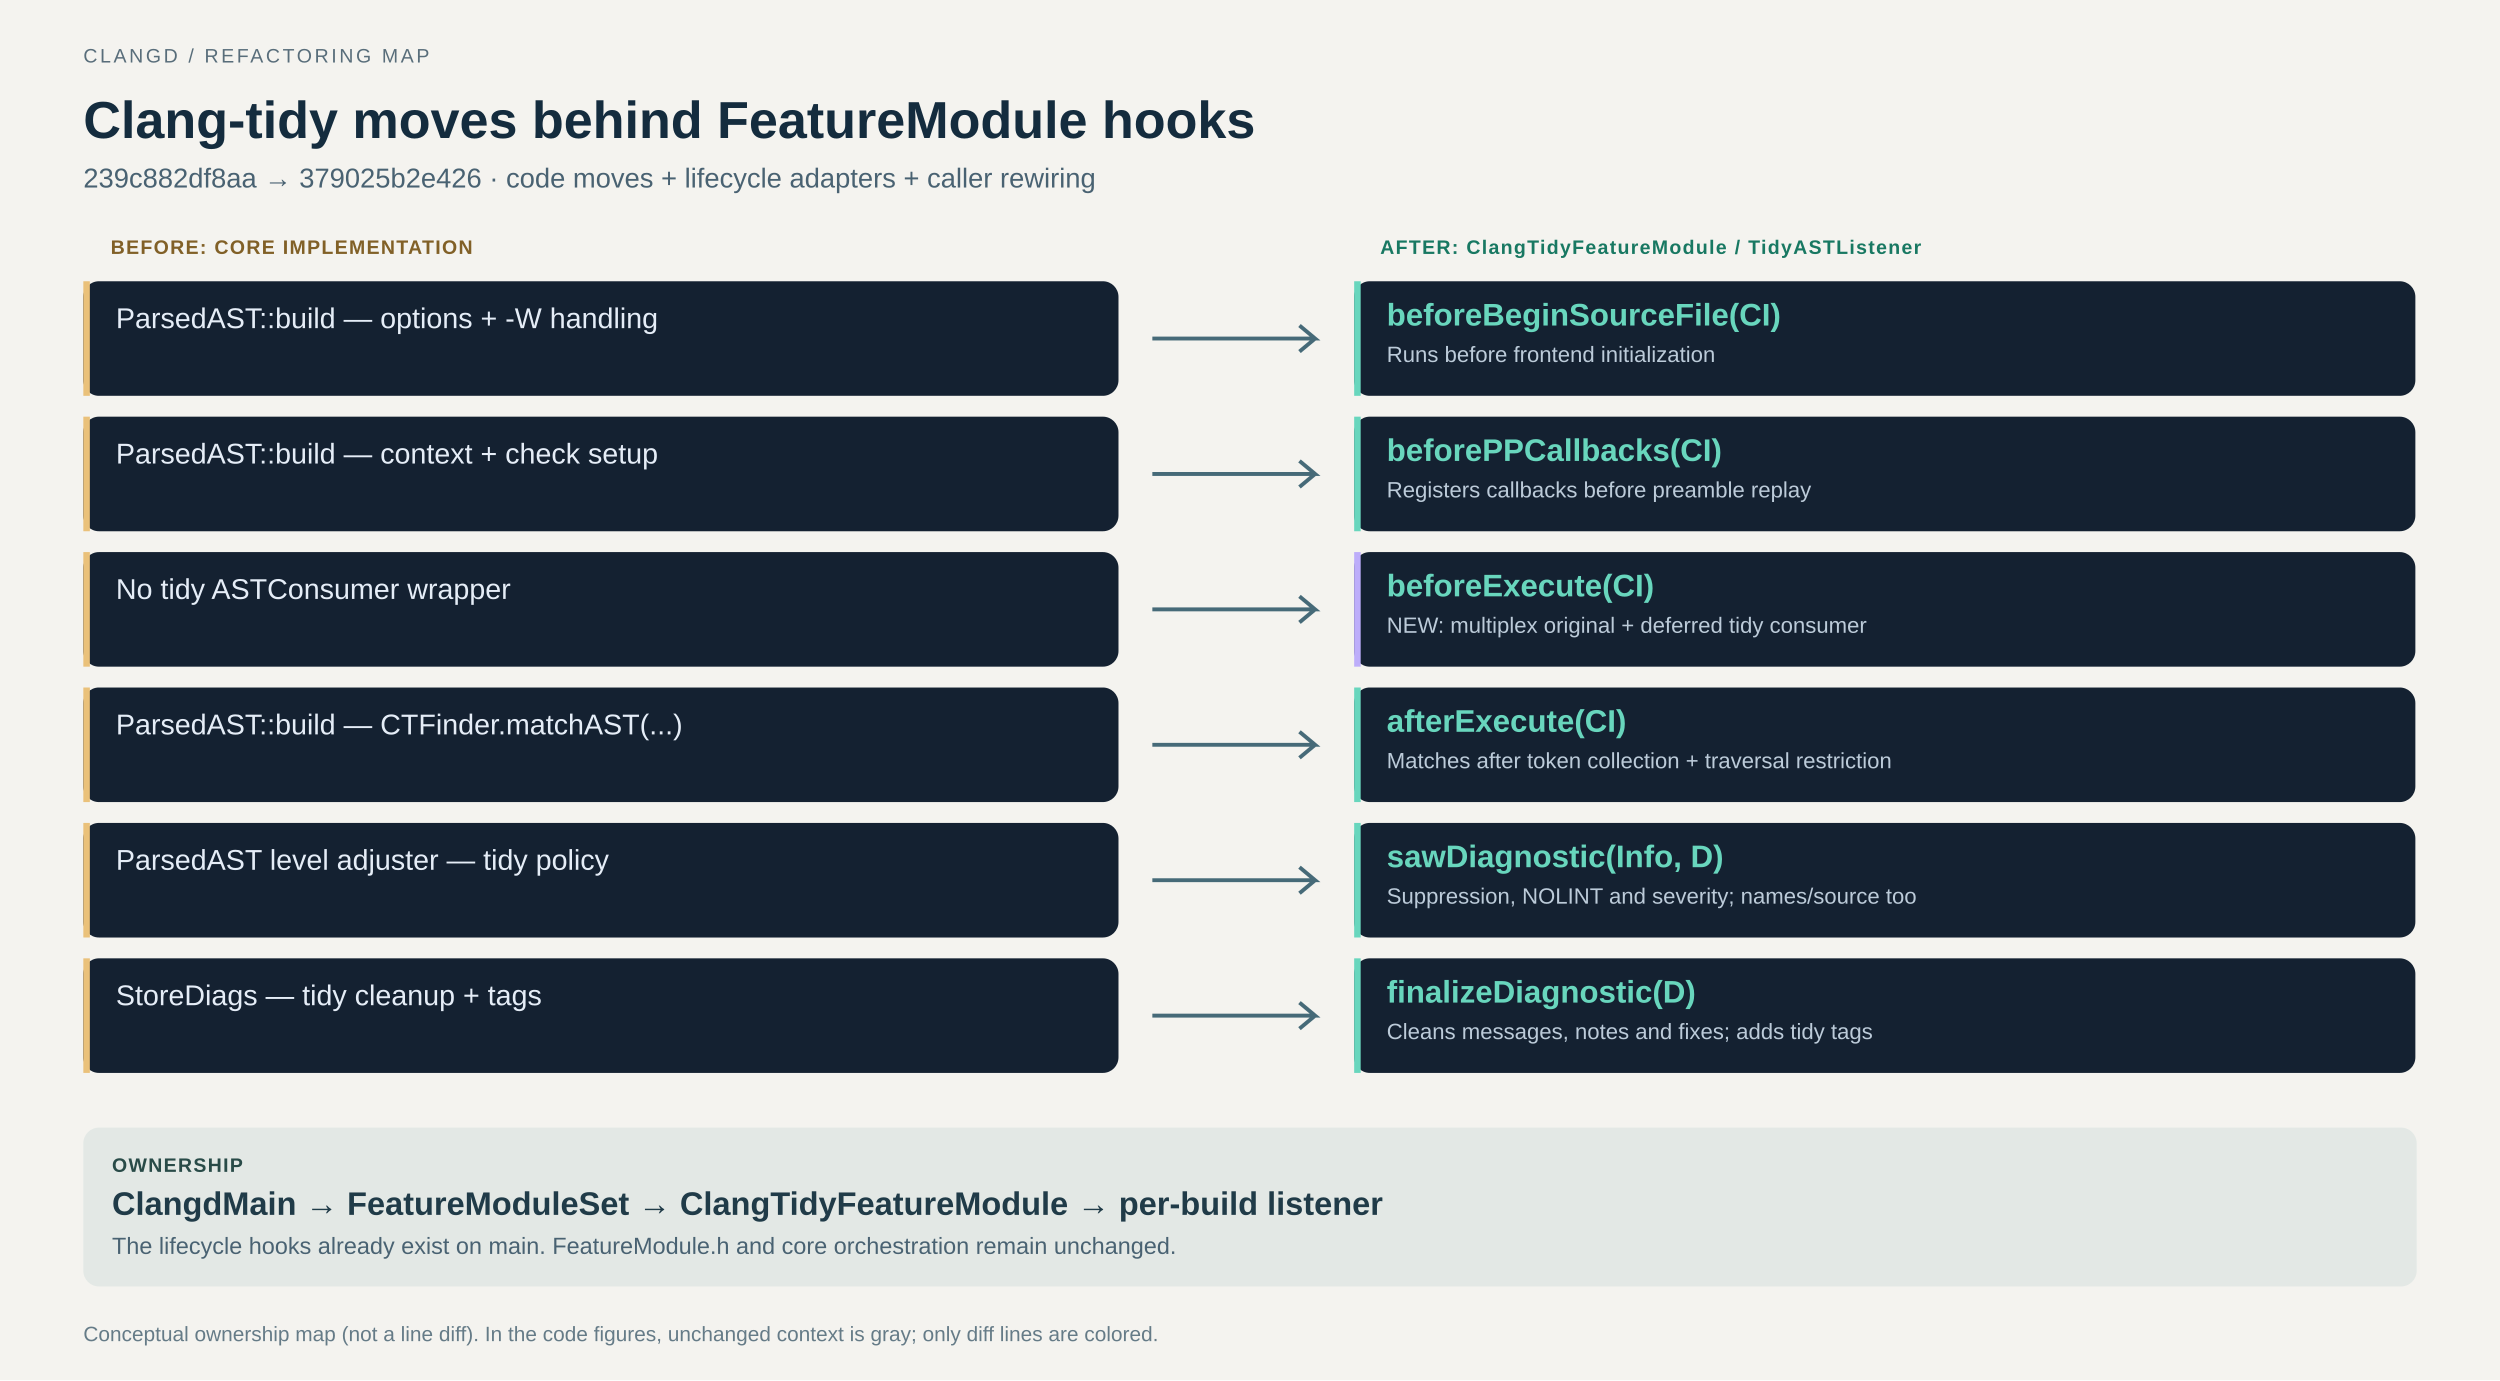
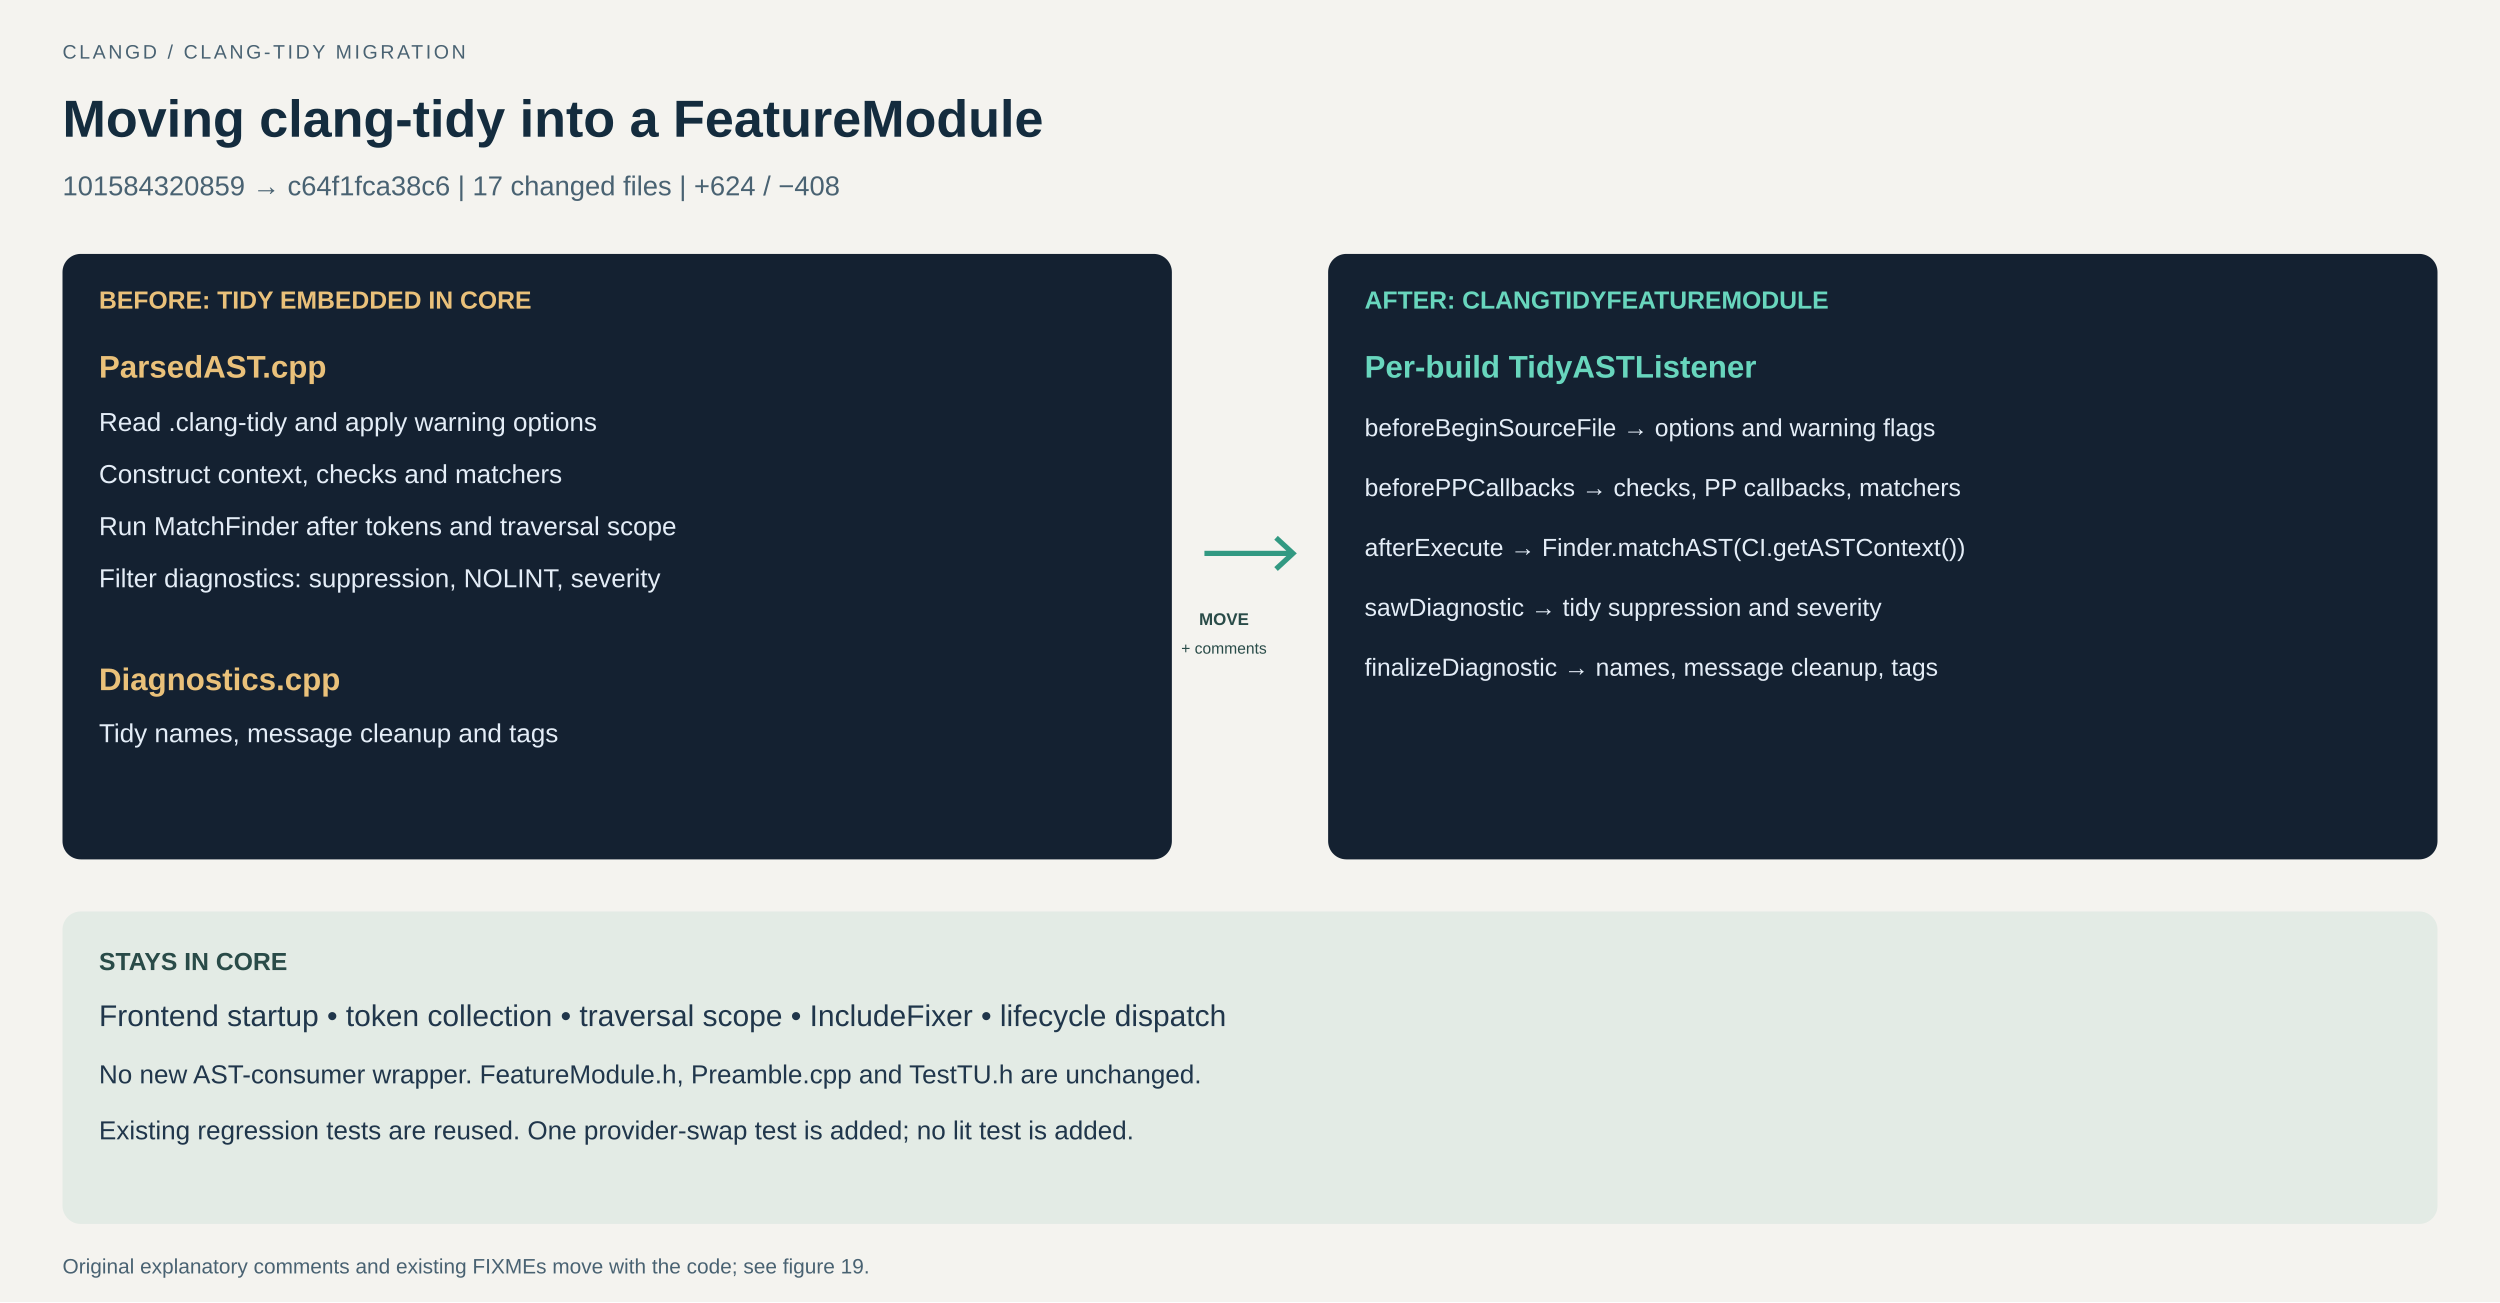
- <svg xmlns="http://www.w3.org/2000/svg" width="1920" height="1060" viewBox="0 0 1920 1060">
-   <rect x="0" y="0" width="1920" height="1060" rx="0" fill="#f4f3ef" />
-   <text x="64" y="48" font-family="Arial,Helvetica,sans-serif" font-size="15" fill="#586d7a" letter-spacing="2">CLANGD / REFACTORING MAP</text>
-   <text x="64" y="106" font-family="Arial,Helvetica,sans-serif" font-size="40" fill="#142c3e" font-weight="700">Clang-tidy moves behind FeatureModule hooks</text>
-   <text x="64" y="144" font-family="Arial,Helvetica,sans-serif" font-size="21" fill="#496272">239c882df8aa  →  379025b2e426   ·   code moves + lifecycle adapters + caller rewiring</text>
-   <text x="85" y="195" font-family="Arial,Helvetica,sans-serif" font-size="15" fill="#816027" font-weight="700" letter-spacing="1">BEFORE: CORE IMPLEMENTATION</text>
-   <text x="1060" y="195" font-family="Arial,Helvetica,sans-serif" font-size="15" fill="#187862" font-weight="700" letter-spacing="1">AFTER: ClangTidyFeatureModule / TidyASTListener</text>
-   <rect x="64" y="216" width="795" height="88" rx="12" fill="#142131" />
-   <rect x="1040" y="216" width="815" height="88" rx="12" fill="#142131" />
-   <rect x="64" y="216" width="5" height="88" rx="0" fill="#eac17a" />
-   <rect x="1040" y="216" width="5" height="88" rx="0" fill="#68d6bd" />
-   <text x="89" y="252" font-family="Arial,Helvetica,sans-serif" font-size="22" fill="#e5edf7">ParsedAST::build — options + -W handling</text>
-   <text x="1065" y="250" font-family="Arial,Helvetica,sans-serif" font-size="24" fill="#68d6bd" font-weight="700">beforeBeginSourceFile(CI)</text>
-   <text x="1065" y="278" font-family="Arial,Helvetica,sans-serif" font-size="17" fill="#bccbd9">Runs before frontend initialization</text>
-   <path d="M 885 260 H 1010 l -12 -10 m 12 10 l -12 10" fill="none" stroke="#466a78" stroke-width="3" />
-   <rect x="64" y="320" width="795" height="88" rx="12" fill="#142131" />
-   <rect x="1040" y="320" width="815" height="88" rx="12" fill="#142131" />
-   <rect x="64" y="320" width="5" height="88" rx="0" fill="#eac17a" />
-   <rect x="1040" y="320" width="5" height="88" rx="0" fill="#68d6bd" />
-   <text x="89" y="356" font-family="Arial,Helvetica,sans-serif" font-size="22" fill="#e5edf7">ParsedAST::build — context + check setup</text>
-   <text x="1065" y="354" font-family="Arial,Helvetica,sans-serif" font-size="24" fill="#68d6bd" font-weight="700">beforePPCallbacks(CI)</text>
-   <text x="1065" y="382" font-family="Arial,Helvetica,sans-serif" font-size="17" fill="#bccbd9">Registers callbacks before preamble replay</text>
-   <path d="M 885 364 H 1010 l -12 -10 m 12 10 l -12 10" fill="none" stroke="#466a78" stroke-width="3" />
-   <rect x="64" y="424" width="795" height="88" rx="12" fill="#142131" />
-   <rect x="1040" y="424" width="815" height="88" rx="12" fill="#142131" />
-   <rect x="64" y="424" width="5" height="88" rx="0" fill="#eac17a" />
-   <rect x="1040" y="424" width="5" height="88" rx="0" fill="#bdadfa" />
-   <text x="89" y="460" font-family="Arial,Helvetica,sans-serif" font-size="22" fill="#e5edf7">No tidy ASTConsumer wrapper</text>
-   <text x="1065" y="458" font-family="Arial,Helvetica,sans-serif" font-size="24" fill="#68d6bd" font-weight="700">beforeExecute(CI)</text>
-   <text x="1065" y="486" font-family="Arial,Helvetica,sans-serif" font-size="17" fill="#bccbd9">NEW: multiplex original + deferred tidy consumer</text>
-   <path d="M 885 468 H 1010 l -12 -10 m 12 10 l -12 10" fill="none" stroke="#466a78" stroke-width="3" />
-   <rect x="64" y="528" width="795" height="88" rx="12" fill="#142131" />
-   <rect x="1040" y="528" width="815" height="88" rx="12" fill="#142131" />
-   <rect x="64" y="528" width="5" height="88" rx="0" fill="#eac17a" />
-   <rect x="1040" y="528" width="5" height="88" rx="0" fill="#68d6bd" />
-   <text x="89" y="564" font-family="Arial,Helvetica,sans-serif" font-size="22" fill="#e5edf7">ParsedAST::build — CTFinder.matchAST(...)</text>
-   <text x="1065" y="562" font-family="Arial,Helvetica,sans-serif" font-size="24" fill="#68d6bd" font-weight="700">afterExecute(CI)</text>
-   <text x="1065" y="590" font-family="Arial,Helvetica,sans-serif" font-size="17" fill="#bccbd9">Matches after token collection + traversal restriction</text>
-   <path d="M 885 572 H 1010 l -12 -10 m 12 10 l -12 10" fill="none" stroke="#466a78" stroke-width="3" />
-   <rect x="64" y="632" width="795" height="88" rx="12" fill="#142131" />
-   <rect x="1040" y="632" width="815" height="88" rx="12" fill="#142131" />
-   <rect x="64" y="632" width="5" height="88" rx="0" fill="#eac17a" />
-   <rect x="1040" y="632" width="5" height="88" rx="0" fill="#68d6bd" />
-   <text x="89" y="668" font-family="Arial,Helvetica,sans-serif" font-size="22" fill="#e5edf7">ParsedAST level adjuster — tidy policy</text>
-   <text x="1065" y="666" font-family="Arial,Helvetica,sans-serif" font-size="24" fill="#68d6bd" font-weight="700">sawDiagnostic(Info, D)</text>
-   <text x="1065" y="694" font-family="Arial,Helvetica,sans-serif" font-size="17" fill="#bccbd9">Suppression, NOLINT and severity; names/source too</text>
-   <path d="M 885 676 H 1010 l -12 -10 m 12 10 l -12 10" fill="none" stroke="#466a78" stroke-width="3" />
-   <rect x="64" y="736" width="795" height="88" rx="12" fill="#142131" />
-   <rect x="1040" y="736" width="815" height="88" rx="12" fill="#142131" />
-   <rect x="64" y="736" width="5" height="88" rx="0" fill="#eac17a" />
-   <rect x="1040" y="736" width="5" height="88" rx="0" fill="#68d6bd" />
-   <text x="89" y="772" font-family="Arial,Helvetica,sans-serif" font-size="22" fill="#e5edf7">StoreDiags — tidy cleanup + tags</text>
-   <text x="1065" y="770" font-family="Arial,Helvetica,sans-serif" font-size="24" fill="#68d6bd" font-weight="700">finalizeDiagnostic(D)</text>
-   <text x="1065" y="798" font-family="Arial,Helvetica,sans-serif" font-size="17" fill="#bccbd9">Cleans messages, notes and fixes; adds tidy tags</text>
-   <path d="M 885 780 H 1010 l -12 -10 m 12 10 l -12 10" fill="none" stroke="#466a78" stroke-width="3" />
-   <rect x="64" y="866" width="1792" height="122" rx="12" fill="#e3e8e5" />
-   <text x="86" y="900" font-family="Arial,Helvetica,sans-serif" font-size="15" fill="#294b48" font-weight="700" letter-spacing="1">OWNERSHIP</text>
-   <text x="86" y="933" font-family="Arial,Helvetica,sans-serif" font-size="25" fill="#203b48" font-weight="600">ClangdMain → FeatureModuleSet → ClangTidyFeatureModule → per-build listener</text>
-   <text x="86" y="963" font-family="Arial,Helvetica,sans-serif" font-size="18" fill="#496272">The lifecycle hooks already exist on main. FeatureModule.h and core orchestration remain unchanged.</text>
-   <text x="64" y="1030" font-family="Arial,Helvetica,sans-serif" font-size="16" fill="#657b87">Conceptual ownership map (not a line diff). In the code figures, unchanged context is gray; only diff lines are colored.</text>
+ <svg xmlns="http://www.w3.org/2000/svg" width="1920" height="1000" viewBox="0 0 1920 1000">
+   <rect width="1920" height="1000" fill="#f4f3ef" />
+   <text x="48" y="45" font-family="Arial,Helvetica,sans-serif" font-size="15" fill="#496272" letter-spacing="2">CLANGD / CLANG-TIDY MIGRATION</text>
+   <text x="48" y="105" font-family="Arial,Helvetica,sans-serif" font-size="40" fill="#142c3e" font-weight="700">Moving clang-tidy into a FeatureModule</text>
+   <text x="48" y="150" font-family="Arial,Helvetica,sans-serif" font-size="21" fill="#496272">101584320859 → c64f1fca38c6   |   17 changed files   |   +624 / −408</text>
+   <rect x="48" y="195" width="852" height="465" rx="14" fill="#142131" />
+   <text x="76" y="237" font-family="Arial,Helvetica,sans-serif" font-size="19" fill="#eac17a" font-weight="700">BEFORE: TIDY EMBEDDED IN CORE</text>
+   <rect x="1020" y="195" width="852" height="465" rx="14" fill="#142131" />
+   <text x="1048" y="237" font-family="Arial,Helvetica,sans-serif" font-size="19" fill="#68d6bd" font-weight="700">AFTER: CLANGTIDYFEATUREMODULE</text>
+   <a href="https://github.com/ArcsinX/llvm-project/blob/101584320859c12c84929443136e9deb54de544a/clang-tools-extra/clangd/ParsedAST.cpp">
+     <text x="76" y="290" font-family="Arial,Helvetica,sans-serif" font-size="24" fill="#eac17a" font-weight="700">ParsedAST.cpp</text>
+   </a>
+   <text x="76" y="331" font-family="Arial,Helvetica,sans-serif" font-size="20" fill="#e4edf7">Read .clang-tidy and apply warning options</text>
+   <text x="76" y="371" font-family="Arial,Helvetica,sans-serif" font-size="20" fill="#e4edf7">Construct context, checks and matchers</text>
+   <text x="76" y="411" font-family="Arial,Helvetica,sans-serif" font-size="20" fill="#e4edf7">Run MatchFinder after tokens and traversal scope</text>
+   <text x="76" y="451" font-family="Arial,Helvetica,sans-serif" font-size="20" fill="#e4edf7">Filter diagnostics: suppression, NOLINT, severity</text>
+   <a href="https://github.com/ArcsinX/llvm-project/blob/101584320859c12c84929443136e9deb54de544a/clang-tools-extra/clangd/Diagnostics.cpp">
+     <text x="76" y="530" font-family="Arial,Helvetica,sans-serif" font-size="24" fill="#eac17a" font-weight="700">Diagnostics.cpp</text>
+   </a>
+   <text x="76" y="570" font-family="Arial,Helvetica,sans-serif" font-size="20" fill="#e4edf7">Tidy names, message cleanup and tags</text>
+   <a href="https://github.com/ArcsinX/llvm-project/blob/c64f1fca38c610faa448c14c5336808087b1996e/clang-tools-extra/clangd/ClangTidyFeatureModule.cpp">
+     <text x="1048" y="290" font-family="Arial,Helvetica,sans-serif" font-size="24" fill="#68d6bd" font-weight="700">Per-build TidyASTListener</text>
+   </a>
+   <text x="1048" y="335" font-family="Arial,Helvetica,sans-serif" font-size="19" fill="#e4edf7">beforeBeginSourceFile → options and warning flags</text>
+   <text x="1048" y="381" font-family="Arial,Helvetica,sans-serif" font-size="19" fill="#e4edf7">beforePPCallbacks → checks, PP callbacks, matchers</text>
+   <text x="1048" y="427" font-family="Arial,Helvetica,sans-serif" font-size="19" fill="#e4edf7">afterExecute → Finder.matchAST(CI.getASTContext())</text>
+   <text x="1048" y="473" font-family="Arial,Helvetica,sans-serif" font-size="19" fill="#e4edf7">sawDiagnostic → tidy suppression and severity</text>
+   <text x="1048" y="519" font-family="Arial,Helvetica,sans-serif" font-size="19" fill="#e4edf7">finalizeDiagnostic → names, message cleanup, tags</text>
+   <path d="M 925 425 H 993 M 980 413 L 993 425 L 980 437" fill="none" stroke="#329982" stroke-width="4" />
+   <text x="940" y="480" font-family="Arial,Helvetica,sans-serif" font-size="13" fill="#294b48" text-anchor="middle" font-weight="700">MOVE</text>
+   <text x="940" y="502" font-family="Arial,Helvetica,sans-serif" font-size="12" fill="#294b48" text-anchor="middle">+ comments</text>
+   <rect x="48" y="700" width="1824" height="240" rx="14" fill="#e3ebe5" />
+   <text x="76" y="745" font-family="Arial,Helvetica,sans-serif" font-size="19" fill="#294b48" font-weight="700">STAYS IN CORE</text>
+   <text x="76" y="788" font-family="Arial,Helvetica,sans-serif" font-size="23" fill="#20364b">Frontend startup • token collection • traversal scope • IncludeFixer • lifecycle dispatch</text>
+   <text x="76" y="832" font-family="Arial,Helvetica,sans-serif" font-size="20" fill="#20364b">No new AST-consumer wrapper. FeatureModule.h, Preamble.cpp and TestTU.h are unchanged.</text>
+   <text x="76" y="875" font-family="Arial,Helvetica,sans-serif" font-size="20" fill="#20364b">Existing regression tests are reused. One provider-swap test is added; no lit test is added.</text>
+   <text x="48" y="978" font-family="Arial,Helvetica,sans-serif" font-size="16" fill="#496272">Original explanatory comments and existing FIXMEs move with the code; see figure 19.</text>
</svg>
